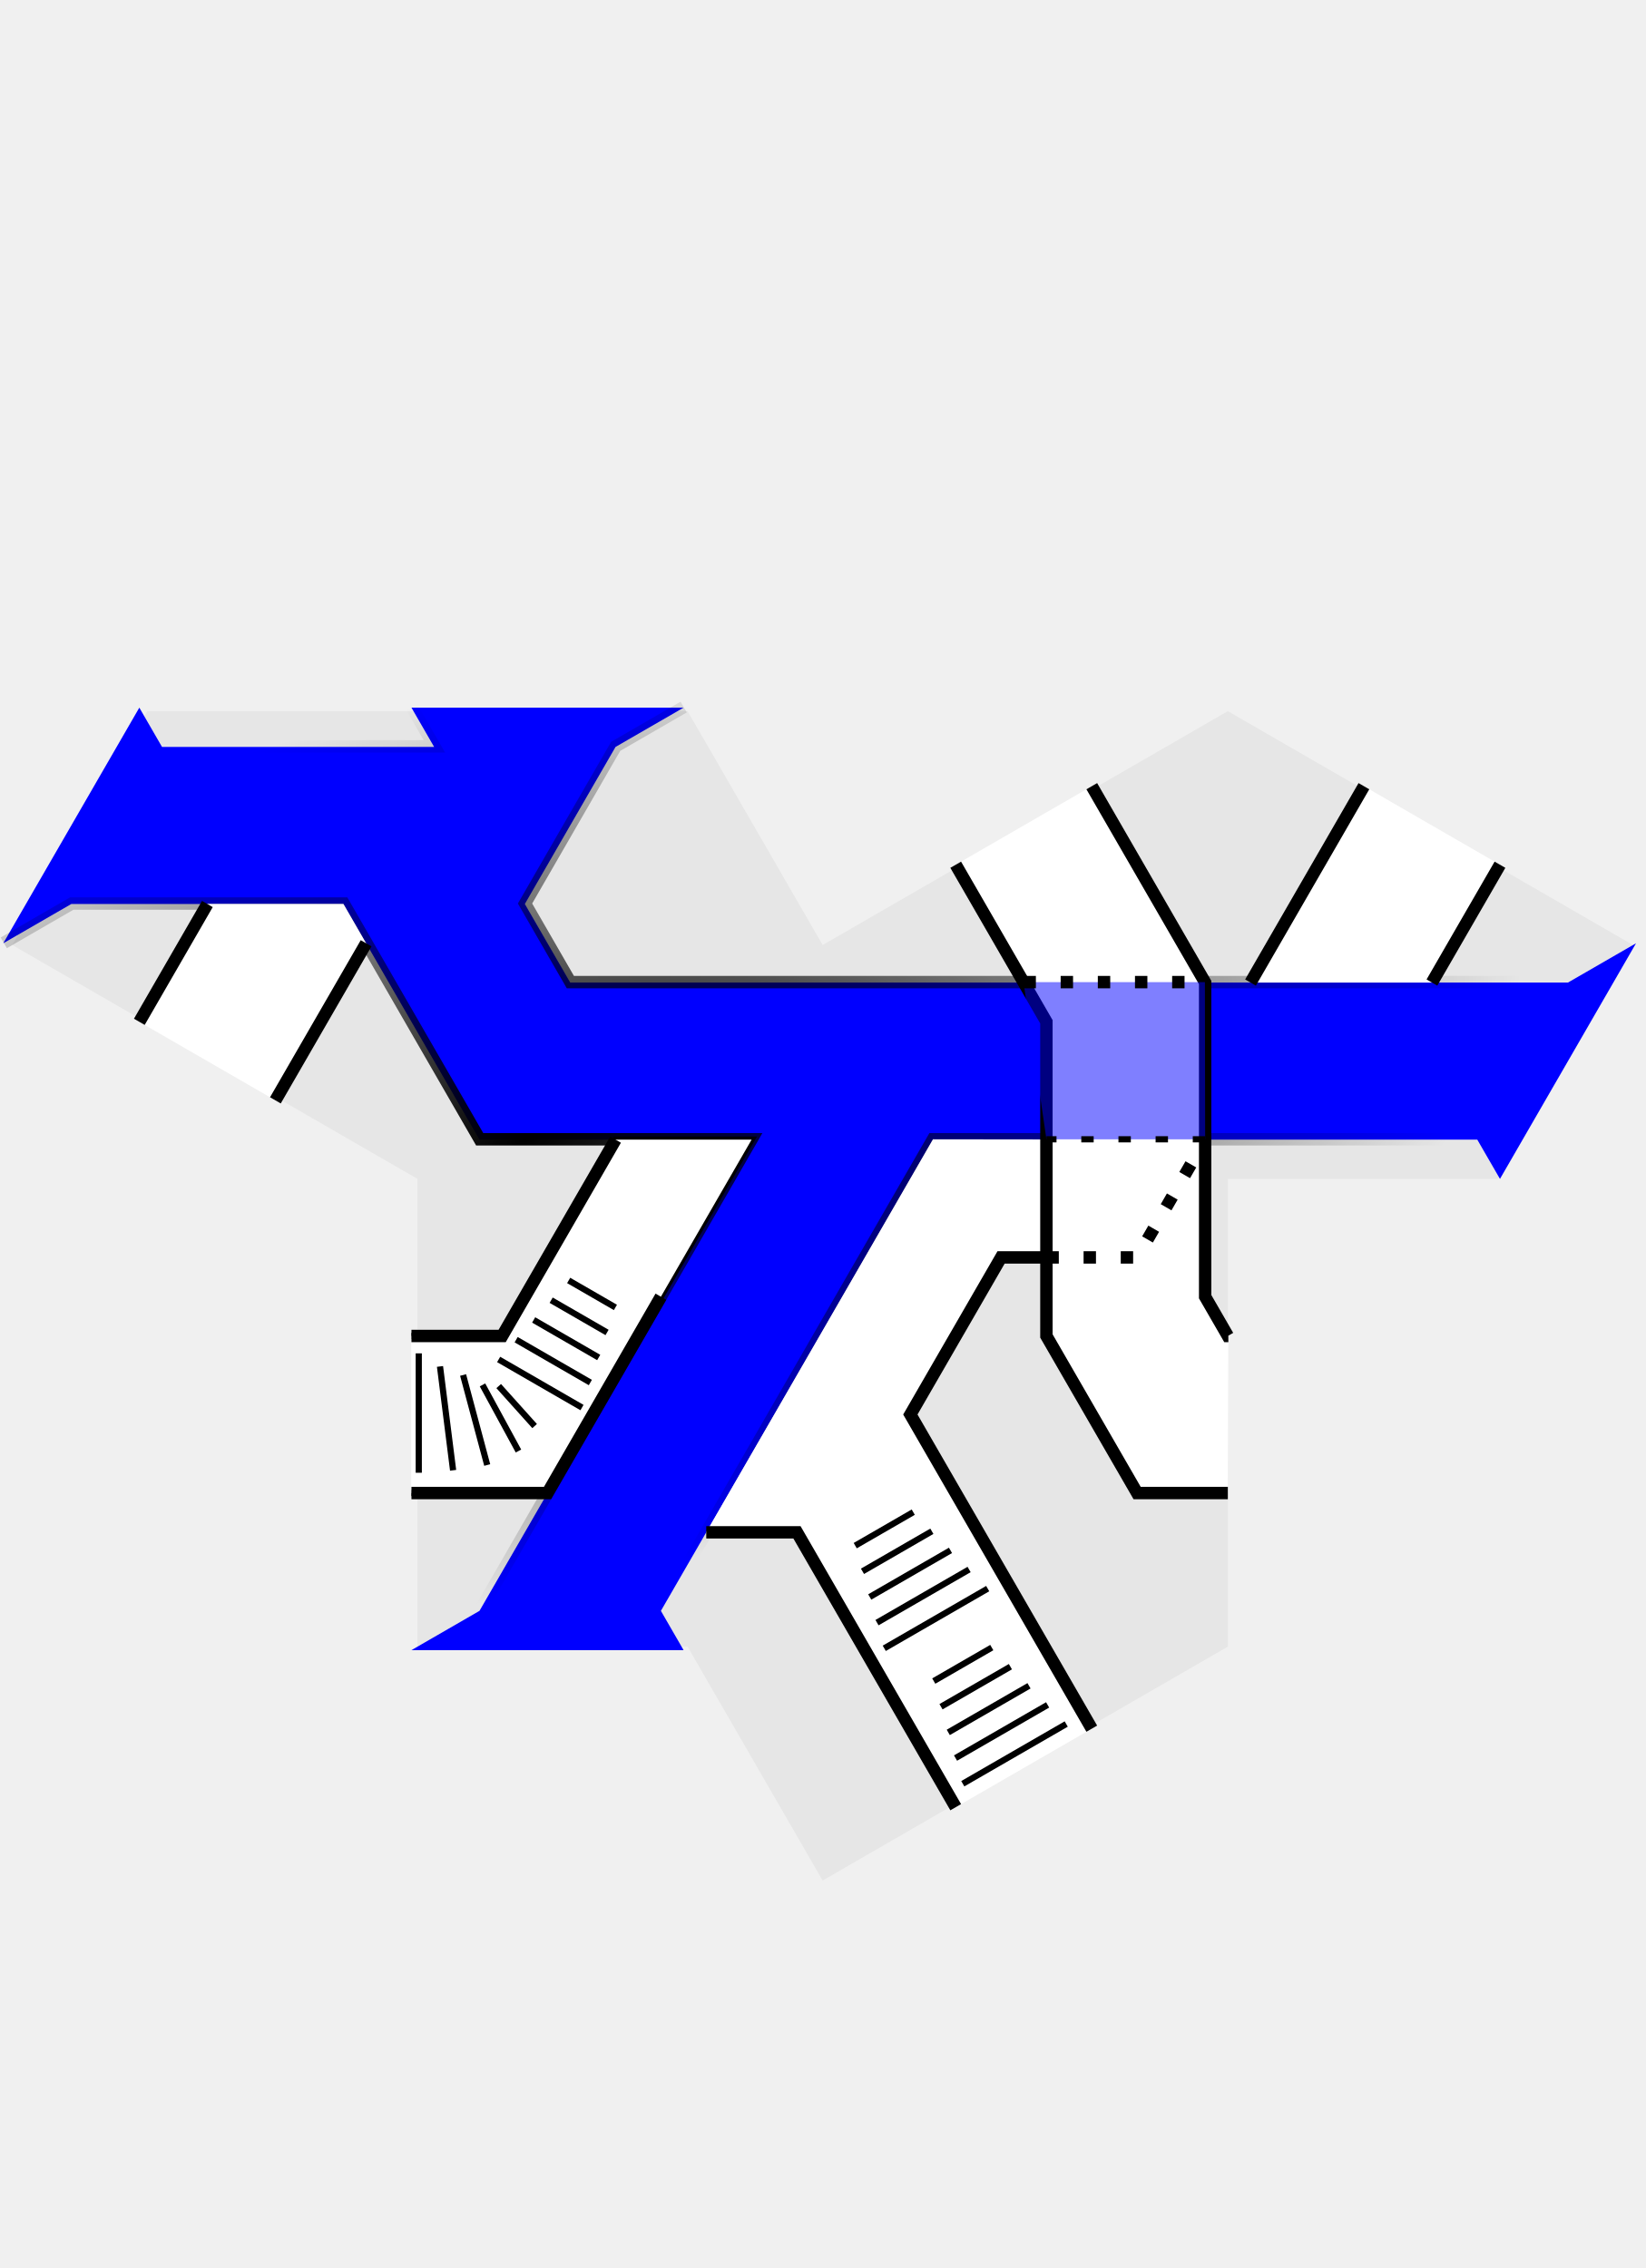
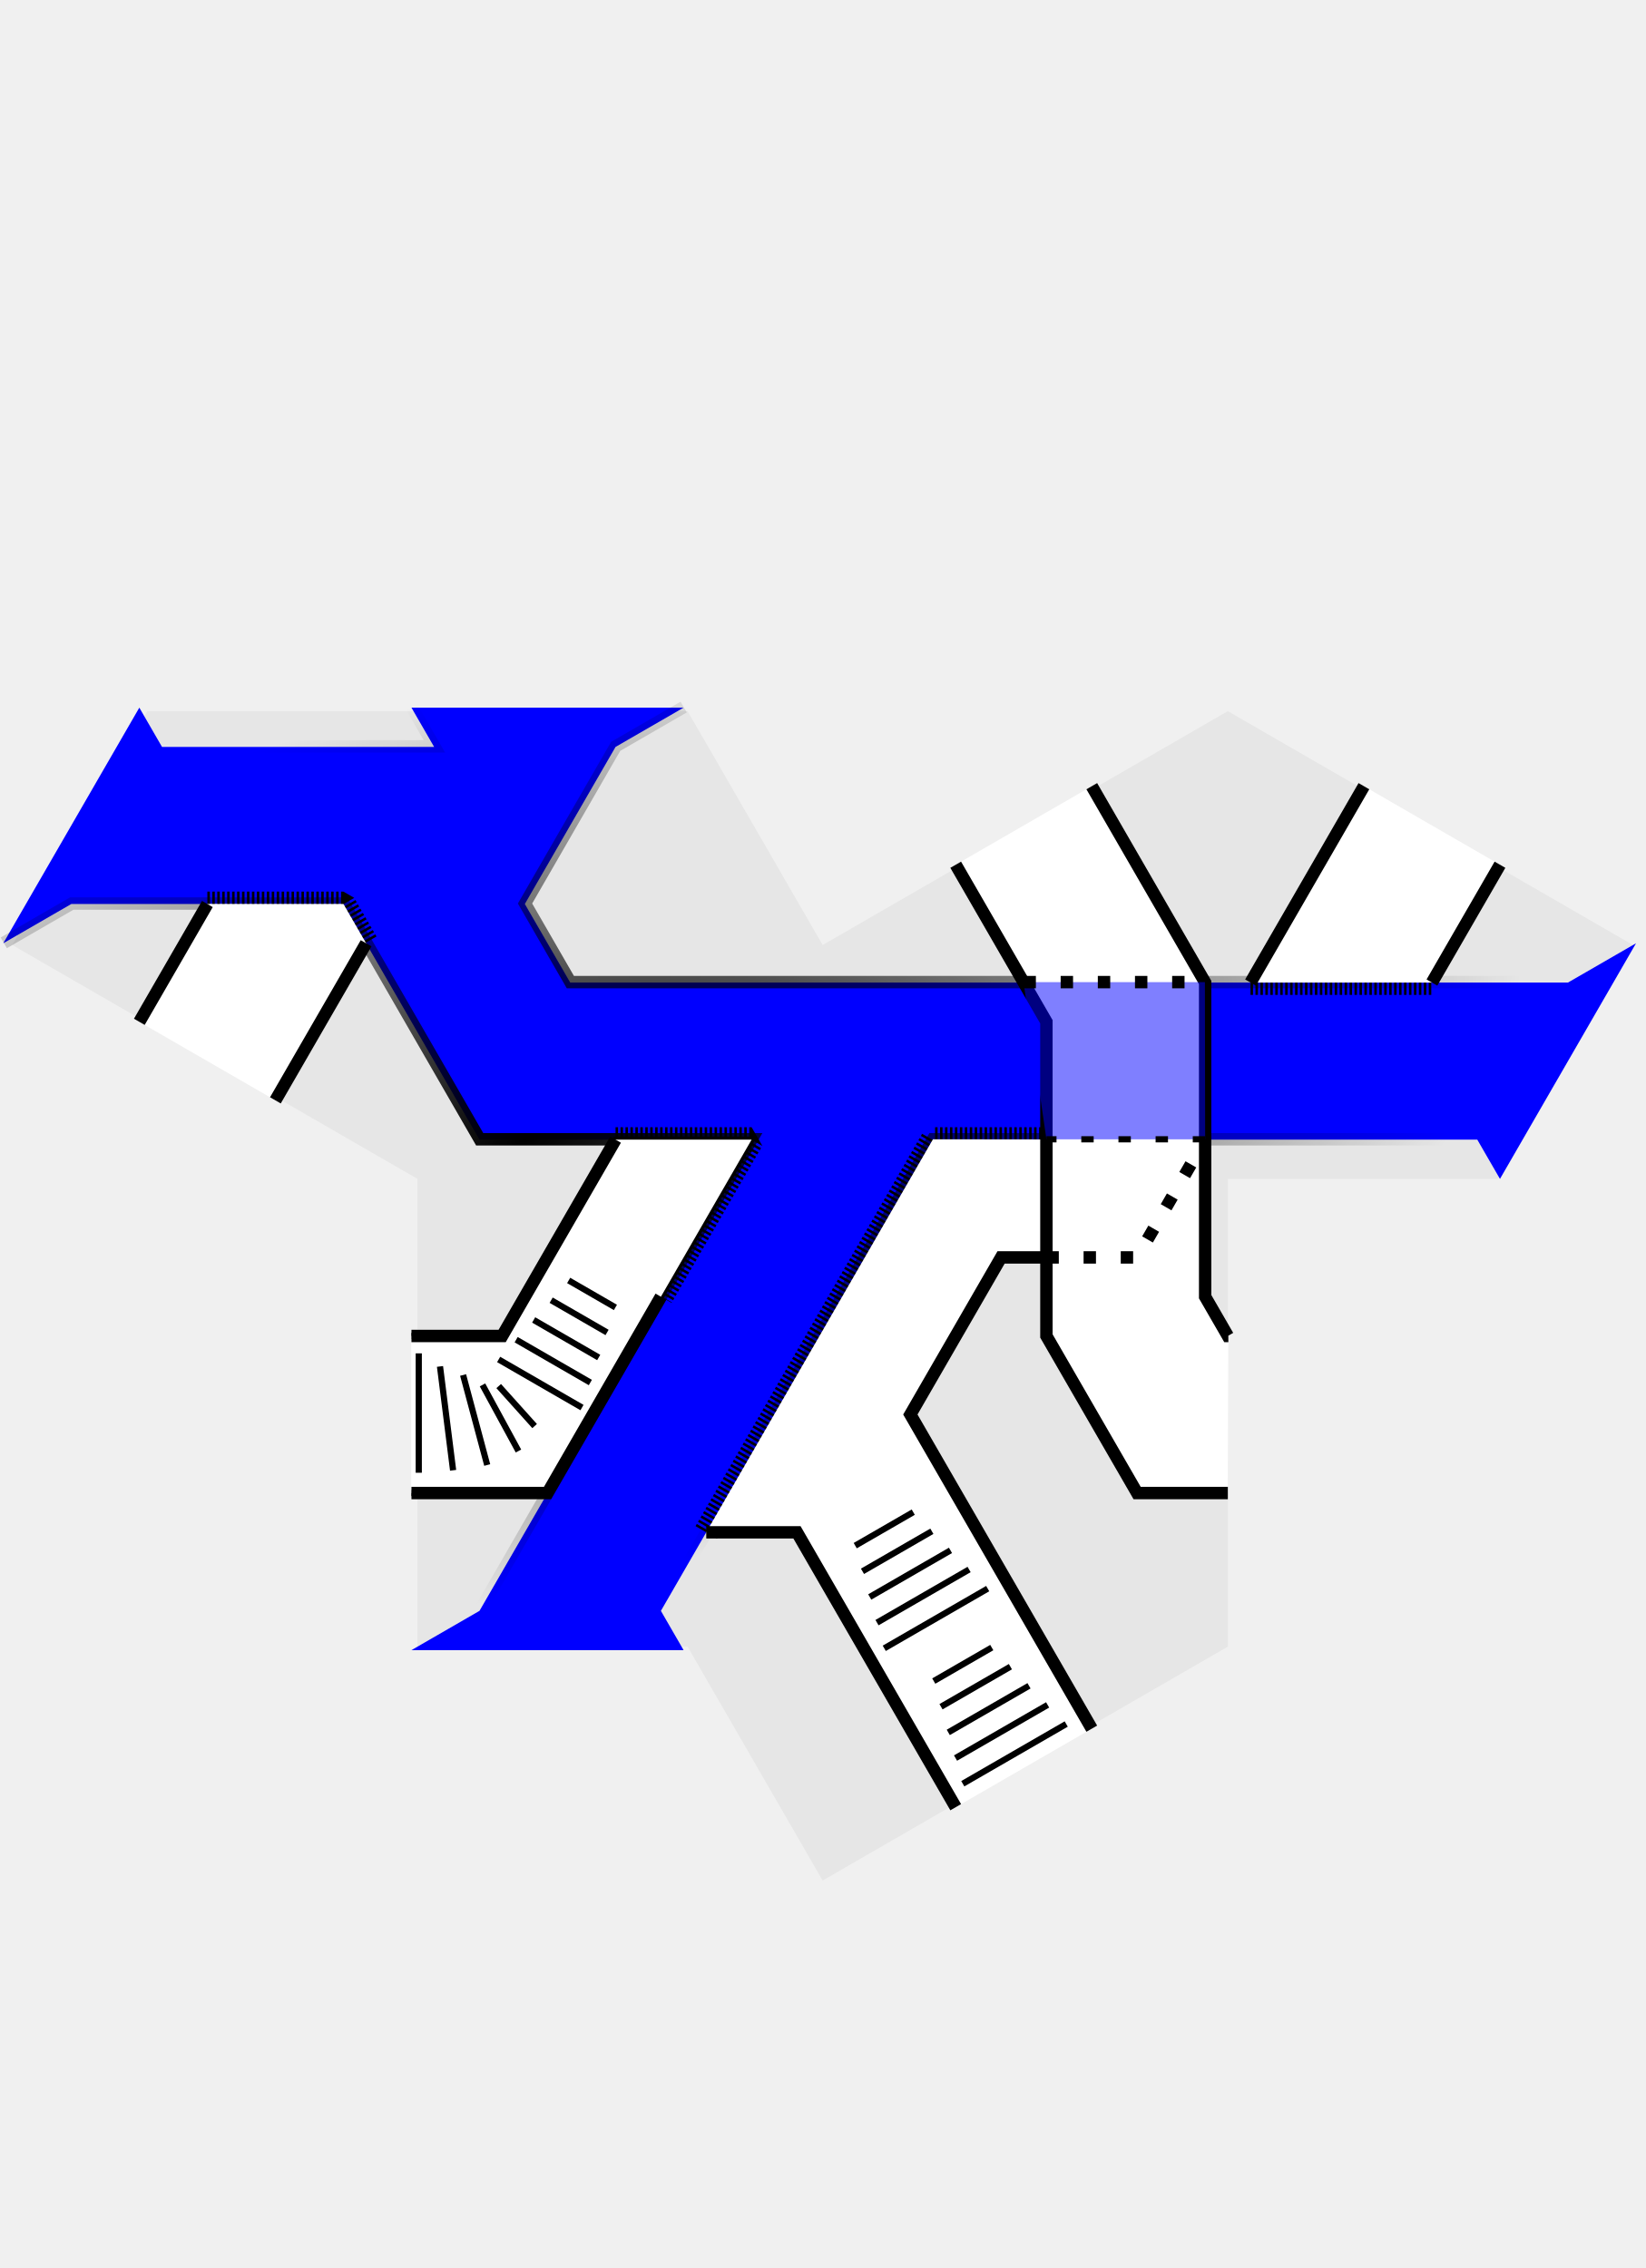
<svg xmlns="http://www.w3.org/2000/svg" xmlns:xlink="http://www.w3.org/1999/xlink" width="132.825mm" height="183.132mm" viewBox="-46.366 -53.116 182.732 96.257" version="1.1" id="svg5">
  <defs id="defs2">
    <linearGradient id="linearGradient935">
      <stop style="stop-color:#000000;stop-opacity:1;" offset="0" id="stop931" />
      <stop style="stop-color:#000000;stop-opacity:0;" offset="1" id="stop933" />
    </linearGradient>
    <radialGradient xlink:href="#linearGradient935" id="radialGradient937" cx="54.456" cy="2.869" fx="54.456" fy="2.869" r="52.977" gradientTransform="matrix(0.9117069,0.213867,-0.487994,2.080302,60.03804,30.46122)" gradientUnits="userSpaceOnUse" />
  </defs>
  <g id="layer1" transform="translate(-24.41474,76.56603)">
    <g id="g1594">
      <g id="g443" transform="matrix(0,-1,-1,0,84.41476,27.35703)">
        <path style="opacity:1;fill:#e6e6e6;stroke:none;stroke-width:2;stroke-opacity:1;stop-color:#000000" d="M 103.923,60 129.904,105 155.885,90 V 30 l -25.981,-15 25.981,-45 -25.981,-45 -25.981,15 V -30 H 51.962 L 25.981,15 51.962,30 v 30 z" id="border" />
        <g id="dungeon">
          <path id="path13898" style="fill:#0000ff;fill-opacity:1;stroke:none;stroke-width:1.376;stop-color:#000000" d="m 103.924,-60.223 4.362,2.519 V 2.742 L 55.938,32.965 51.576,30.446 v 30.223 l 4.362,-7.556 52.348,-30.223 v 30.223 l 26.174,15.111 v 30.223 l -4.362,7.556 26.174,-15.111 -4.362,-2.519 V 58.15 l 4.362,2.519 V 30.446 l -4.362,7.556 -17.449,10.074 -8.725,-5.037 V -67.779 l 4.362,-7.556 -26.174,15.111" />
          <path id="path2230" style="fill:none;stroke:#000000;stroke-width:3.78;stop-color:#000000" d="M 167.058 335.809 L 167.059 335.81 " transform="matrix(0,-0.3639978,-0.3639978,0,234.8816,106.366)" />
+           <path style="fill:none;fill-opacity:0.999;stroke:#000000;stroke-width:2.751;stroke-linejoin:bevel;stroke-miterlimit:4;stroke-dasharray:0.275, 0.275;stroke-dashoffset:0;stop-color:#000000" d="M 64.663,27.927 108.286,2.742 V -12.37" id="path1749" />
          <path id="path2106" style="fill:none;stroke:url(#radialGradient937);stroke-width:1.376;stop-color:#000000;fill-opacity:1" d="m 103.957,-60.175 4.365,2.517 V 2.75 L 55.941,32.953 51.576,30.436 m 0,30.204 4.365,-7.551 52.381,-30.204 v 30.204 l 26.191,15.102 v 30.204 l -4.365,7.551 m 26.191,-15.102 -4.365,-2.517 V 58.123 l 4.365,2.517 m 0,-30.204 -4.365,7.551 -17.46,10.068 -8.73,-5.034 V -67.726 l 4.365,-7.551" />
          <path id="path8780" style="fill:#ffffff;stroke:none;stroke-width:1.376;stop-color:#000000" d="m 34.127,0.223 30.536,17.63 2e-5,10.074 43.66,-25.178 -0.037,-30.231 -13.087,7.556 V -4.814 L 77.75,5.26 42.851,-14.889" />
          <path id="path3237" style="fill:none;stroke:#000000;stroke-width:1.376;stop-color:#000000" d="M 34.127,0.223 64.663,17.853 V 27.927 M 42.851,-14.889 77.75,5.26 95.199,-4.814 V -19.926 l 13.087,-7.556" />
          <path id="path3245" style="fill:#ffffff;stroke:none;stroke-width:1.376;stop-color:#000000" d="m 69.025,-30 v 10.074 l 17.449,10.074 H 121.373 L 138.822,0.223 147.547,-14.889 125.735,-27.481 H 108.286 90.837 l -4.362,-2.519 v 0 -0.057" />
          <path id="path8372" style="fill:none;stroke:#000000;stroke-width:1.376;stop-color:#000000" d="M 138.822,0.223 121.373,-9.851 H 86.474 L 69.025,-19.926 V -30 M 147.547,-14.889 125.735,-27.481 H 108.286 90.837 l -4.362,-2.519 v 0 -0.057" />
          <path id="path9455" style="fill:#0000ff;fill-opacity:0.5;stroke:none;stroke-width:3.78;stroke-miterlimit:4;stroke-dasharray:3.78, 7.559;stroke-dashoffset:0;stop-color:#000000" transform="matrix(0,-0.3639978,-0.3639978,0,234.8816,106.366)" d="m 312.287,299.724 h 55.351 l 0.077,47.968 h -48.434" />
          <path id="path14227" style="fill:none;stroke:#000000;stroke-width:3.78;stop-color:#000000;stroke-miterlimit:4;stroke-dasharray:3.78,7.559;stroke-dashoffset:0" d="M 319.282 383.746 L 346.957 383.746 L 367.715 347.793 " transform="matrix(0,-0.3639978,-0.3639978,0,234.8816,106.366)" />
          <path style="fill:none;fill-opacity:0.5;stroke:#000000;stroke-width:1.89;stroke-miterlimit:4;stroke-dasharray:3.78, 7.559;stroke-dashoffset:0;stop-color:#000000" d="M 367.715,347.692 H 319.281" transform="matrix(0,-0.3639978,-0.3639978,0,234.8816,106.366)" id="path14505" />
          <path style="fill:none;fill-opacity:0.5;stroke:#000000;stroke-width:3.78;stroke-miterlimit:4;stroke-dasharray:3.78, 7.559;stroke-dashoffset:0;stop-color:#000000" d="m 312.287,299.724 h 55.351" transform="matrix(0,-0.3639978,-0.3639978,0,234.8816,106.366)" id="path14408" />
+           <path style="fill:none;fill-opacity:0.999;stroke:#000000;stroke-width:2.751;stop-color:#000000;stroke-miterlimit:4;stroke-dasharray:0.275, 0.275;stroke-dashoffset:0;stroke-linejoin:bevel" d="M 108.286,38.002 V 22.89 L 90.837,32.965" id="path1615" />
+           <path style="fill:none;fill-opacity:0.999;stroke:#000000;stroke-width:2.751;stroke-linejoin:bevel;stroke-miterlimit:4;stroke-dasharray:0.275, 0.275;stroke-dashoffset:0;stop-color:#000000" d="M 134.46,83.336 V 68.225 l -4.362,-2.519" id="path1864" />
+           <path style="fill:none;fill-opacity:0.999;stroke:#000000;stroke-width:2.751;stroke-linejoin:bevel;stroke-miterlimit:4;stroke-dasharray:0.275, 0.275;stroke-dashoffset:0;stop-color:#000000" d="M 125.735,-32.519 V -52.667" id="path1866" />
        </g>
        <path style="fill:#ffffff;stroke:none;stroke-width:0.688;stop-color:#000000" d="M 147.547,-45.112 125.735,-32.519 v -20.149 l 13.087,-7.556" id="path7408" />
        <path style="fill:#ffffff;stroke:none;stroke-width:0.688;stop-color:#000000" d="m 112.648,75.78 17.449,-10.074 4.362,2.519 v 15.111 l -13.087,7.556" id="path7640" />
        <path style="fill:#ffffff;stroke:#000000;stroke-width:0.688;stop-color:#000000" d="M 86.474,60.669 V 50.595 L 108.286,38.002 V 22.89 L 69.025,45.557 v 15.111" id="path7642" />
        <path style="fill:none;stroke:#000000;stroke-width:1.376;stop-color:#000000" d="m 112.648,75.78 17.449,-10.074 m 4.362,17.63 -13.087,7.556" id="path7742" />
        <path style="fill:none;stroke:#000000;stroke-width:1.376;stop-color:#000000" d="M 147.547,-45.112 125.735,-32.519 m 0,-20.149 13.087,-7.556" id="path8160" />
        <path style="fill:#ffffff;stroke:none;stroke-width:0.688;stop-color:#000000" d="M 86.474,60.669 V 50.595 L 108.286,38.002 V 22.89 L 69.025,45.557 v 15.111" id="path14700" />
        <path style="fill:none;stroke:#000000;stroke-width:1.376;stop-color:#000000" d="M 86.474,60.669 V 50.595 L 108.286,38.002 M 69.025,60.669 V 45.557 L 90.837,32.965" id="path14702" />
        <rect style="fill:none;fill-opacity:0.5;stroke:none;stroke-width:1.376;stroke-miterlimit:4;stroke-dasharray:1.376, 2.751;stroke-dashoffset:0;stop-color:#000000" id="rect15114" width="10.074" height="17.449" x="-60.669" y="-86.474" transform="matrix(0,-1,-1,0,0,0)" />
        <path id="path4909" style="fill:none;stroke:#000000;stroke-width:0.688;stop-color:#000000" d="M 36.736,-0.564 43.369,-12.052 m 2.123,2.067 -5.905,10.227 m 2.851,0.806 5.177,-8.966 m 2.123,2.067 -4.449,7.706 m 2.851,0.806 3.721,-6.445" />
        <path id="path15306" style="fill:none;stroke:#000000;stroke-width:0.688;stop-color:#000000" d="M 84.546,59.857 H 71.28 m 0.273,-3.814 11.537,1.456 M 82.14,54.934 72.139,52.255 m 1.557,-3.47 7.342,3.994 m -0.129,-1.8 -4.443,-3.988" />
        <path id="path15308" style="fill:none;stroke:#000000;stroke-width:0.688;stop-color:#000000" d="M 51.778,8.158 58.411,-3.33 M 60.534,-1.264 54.63,8.964 m 2.851,0.806 5.177,-8.966 m 2.123,2.067 -4.449,7.706 m 2.851,0.806 3.721,-6.445" />
        <path id="path15310" style="fill:none;stroke:#000000;stroke-width:0.688;stop-color:#000000" d="m 83.866,50.985 -5.344,-9.256 m 2.781,-0.928 4.758,8.24 m 2.194,-1.944 -4.171,-7.224 m 2.781,-0.928 3.584,6.208 m 2.194,-1.944 -2.998,-5.192" />
      </g>
    </g>
  </g>
</svg>
